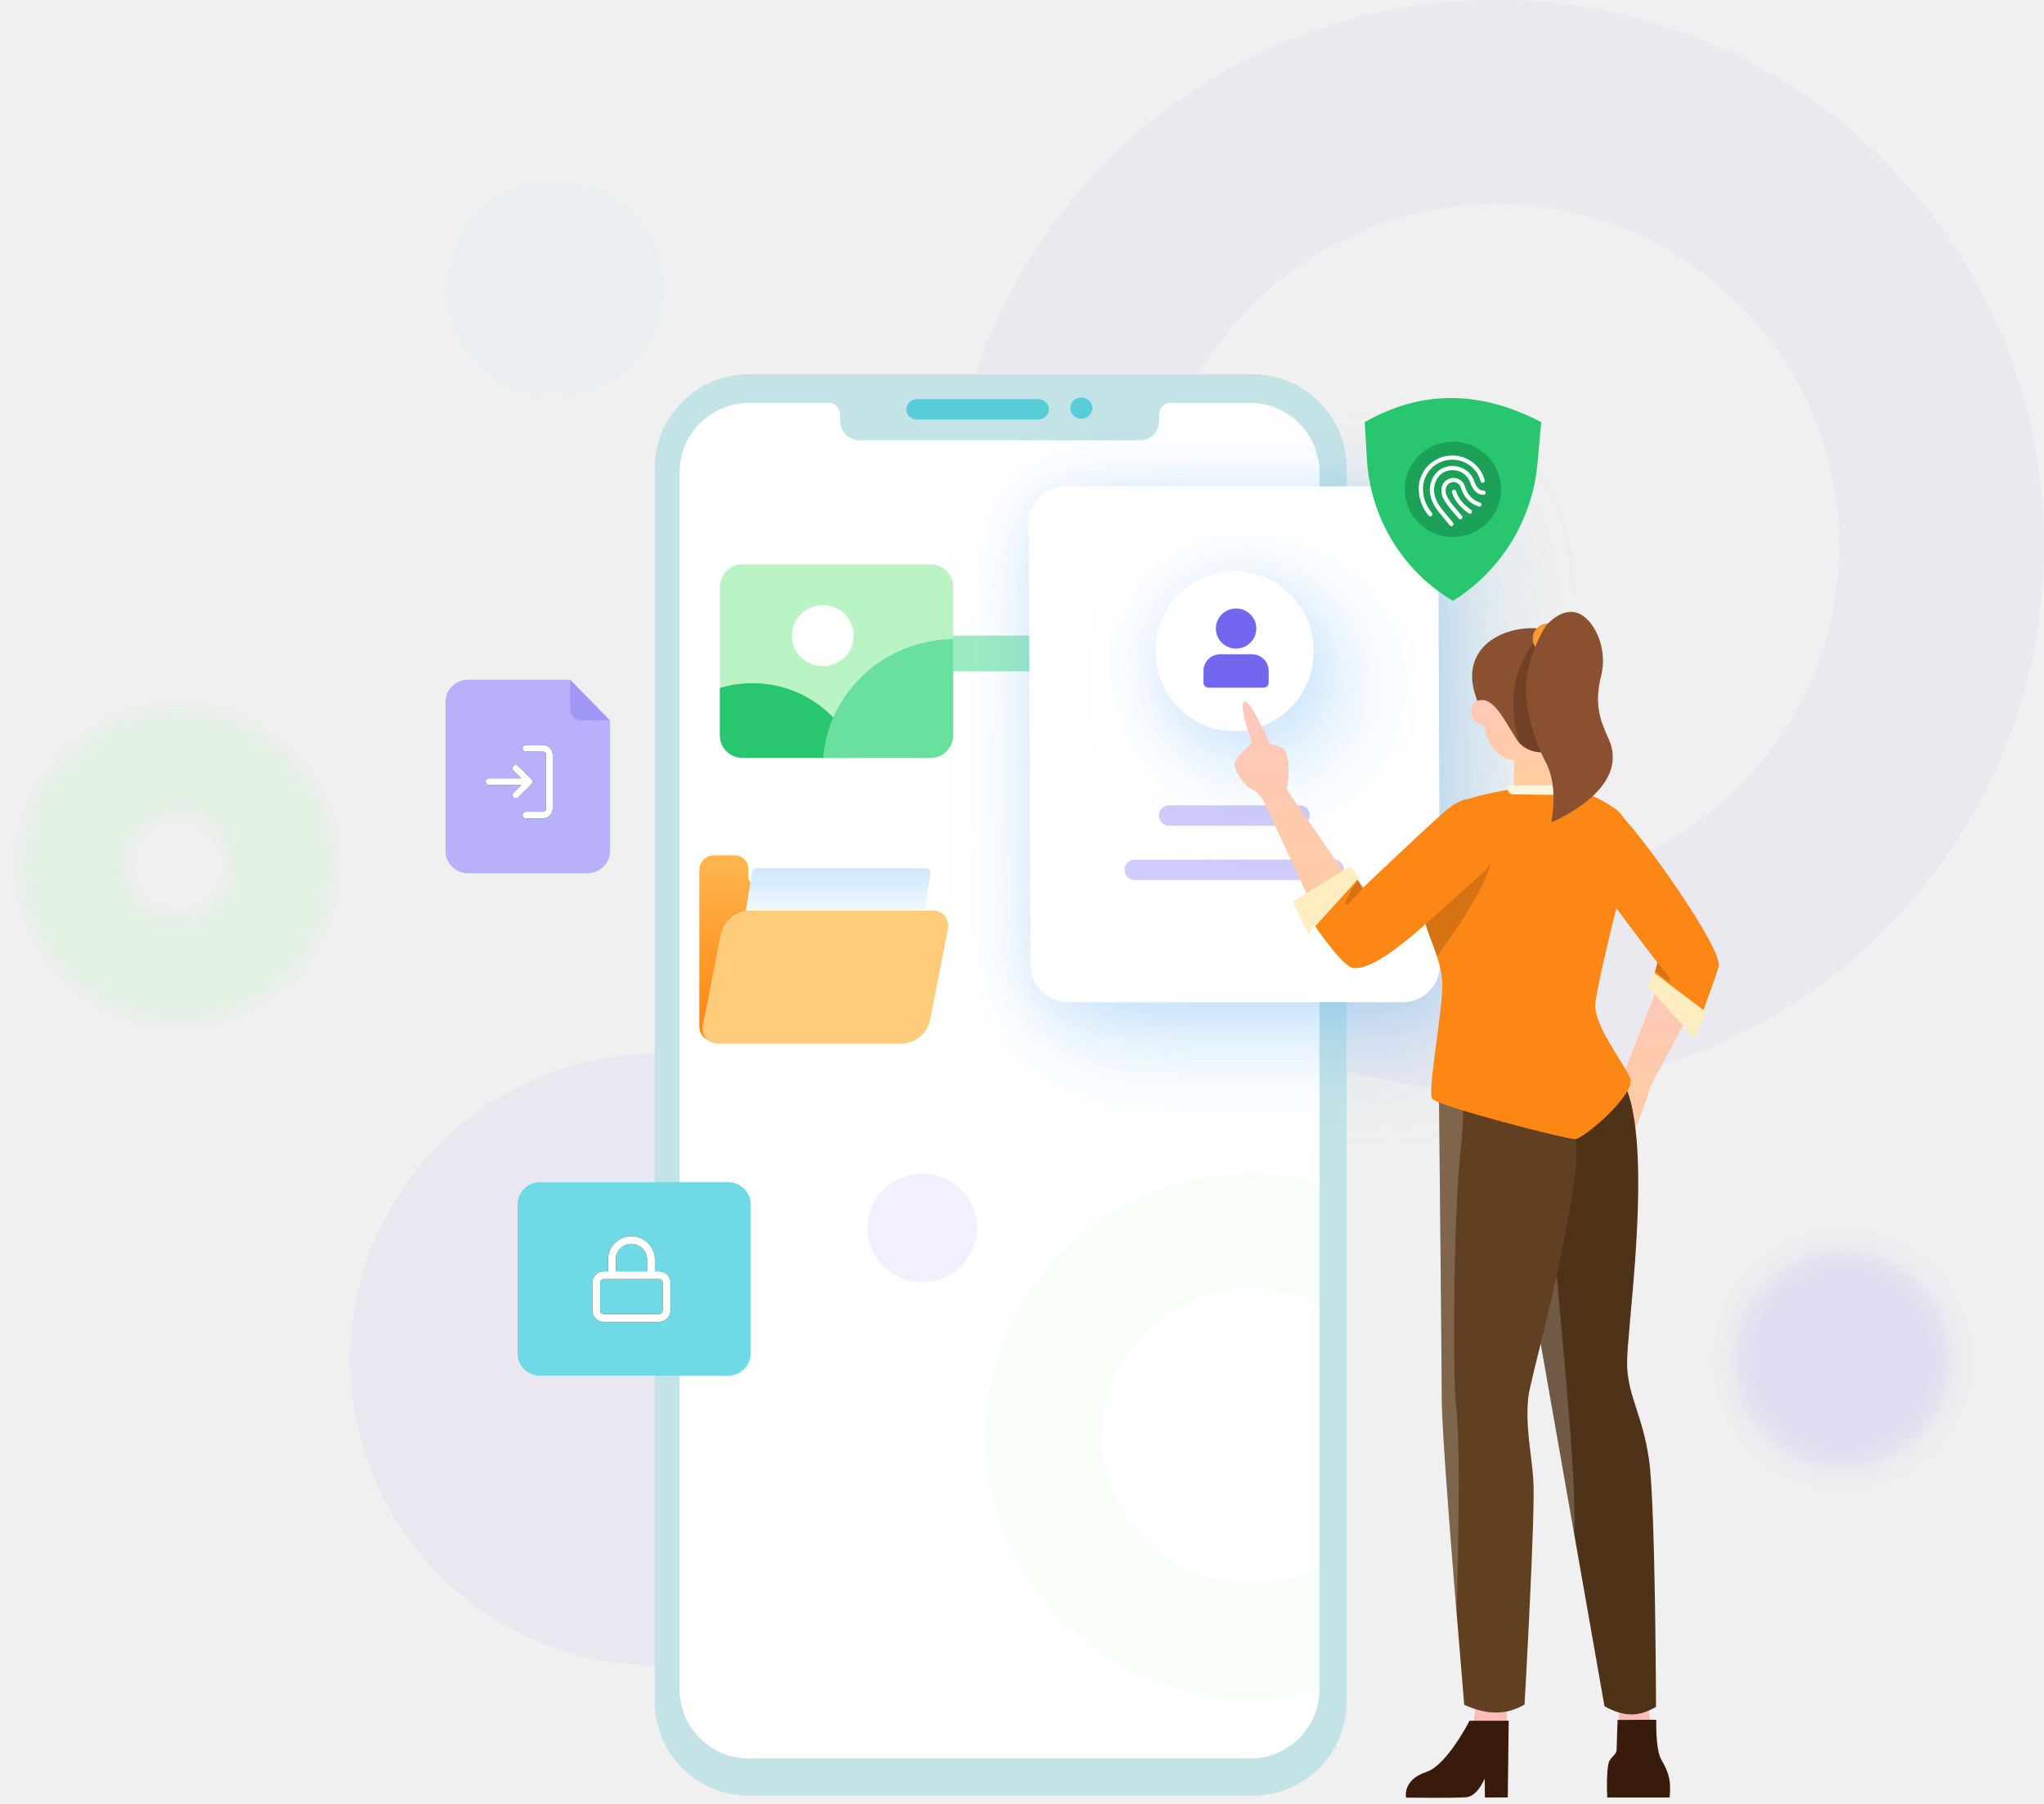
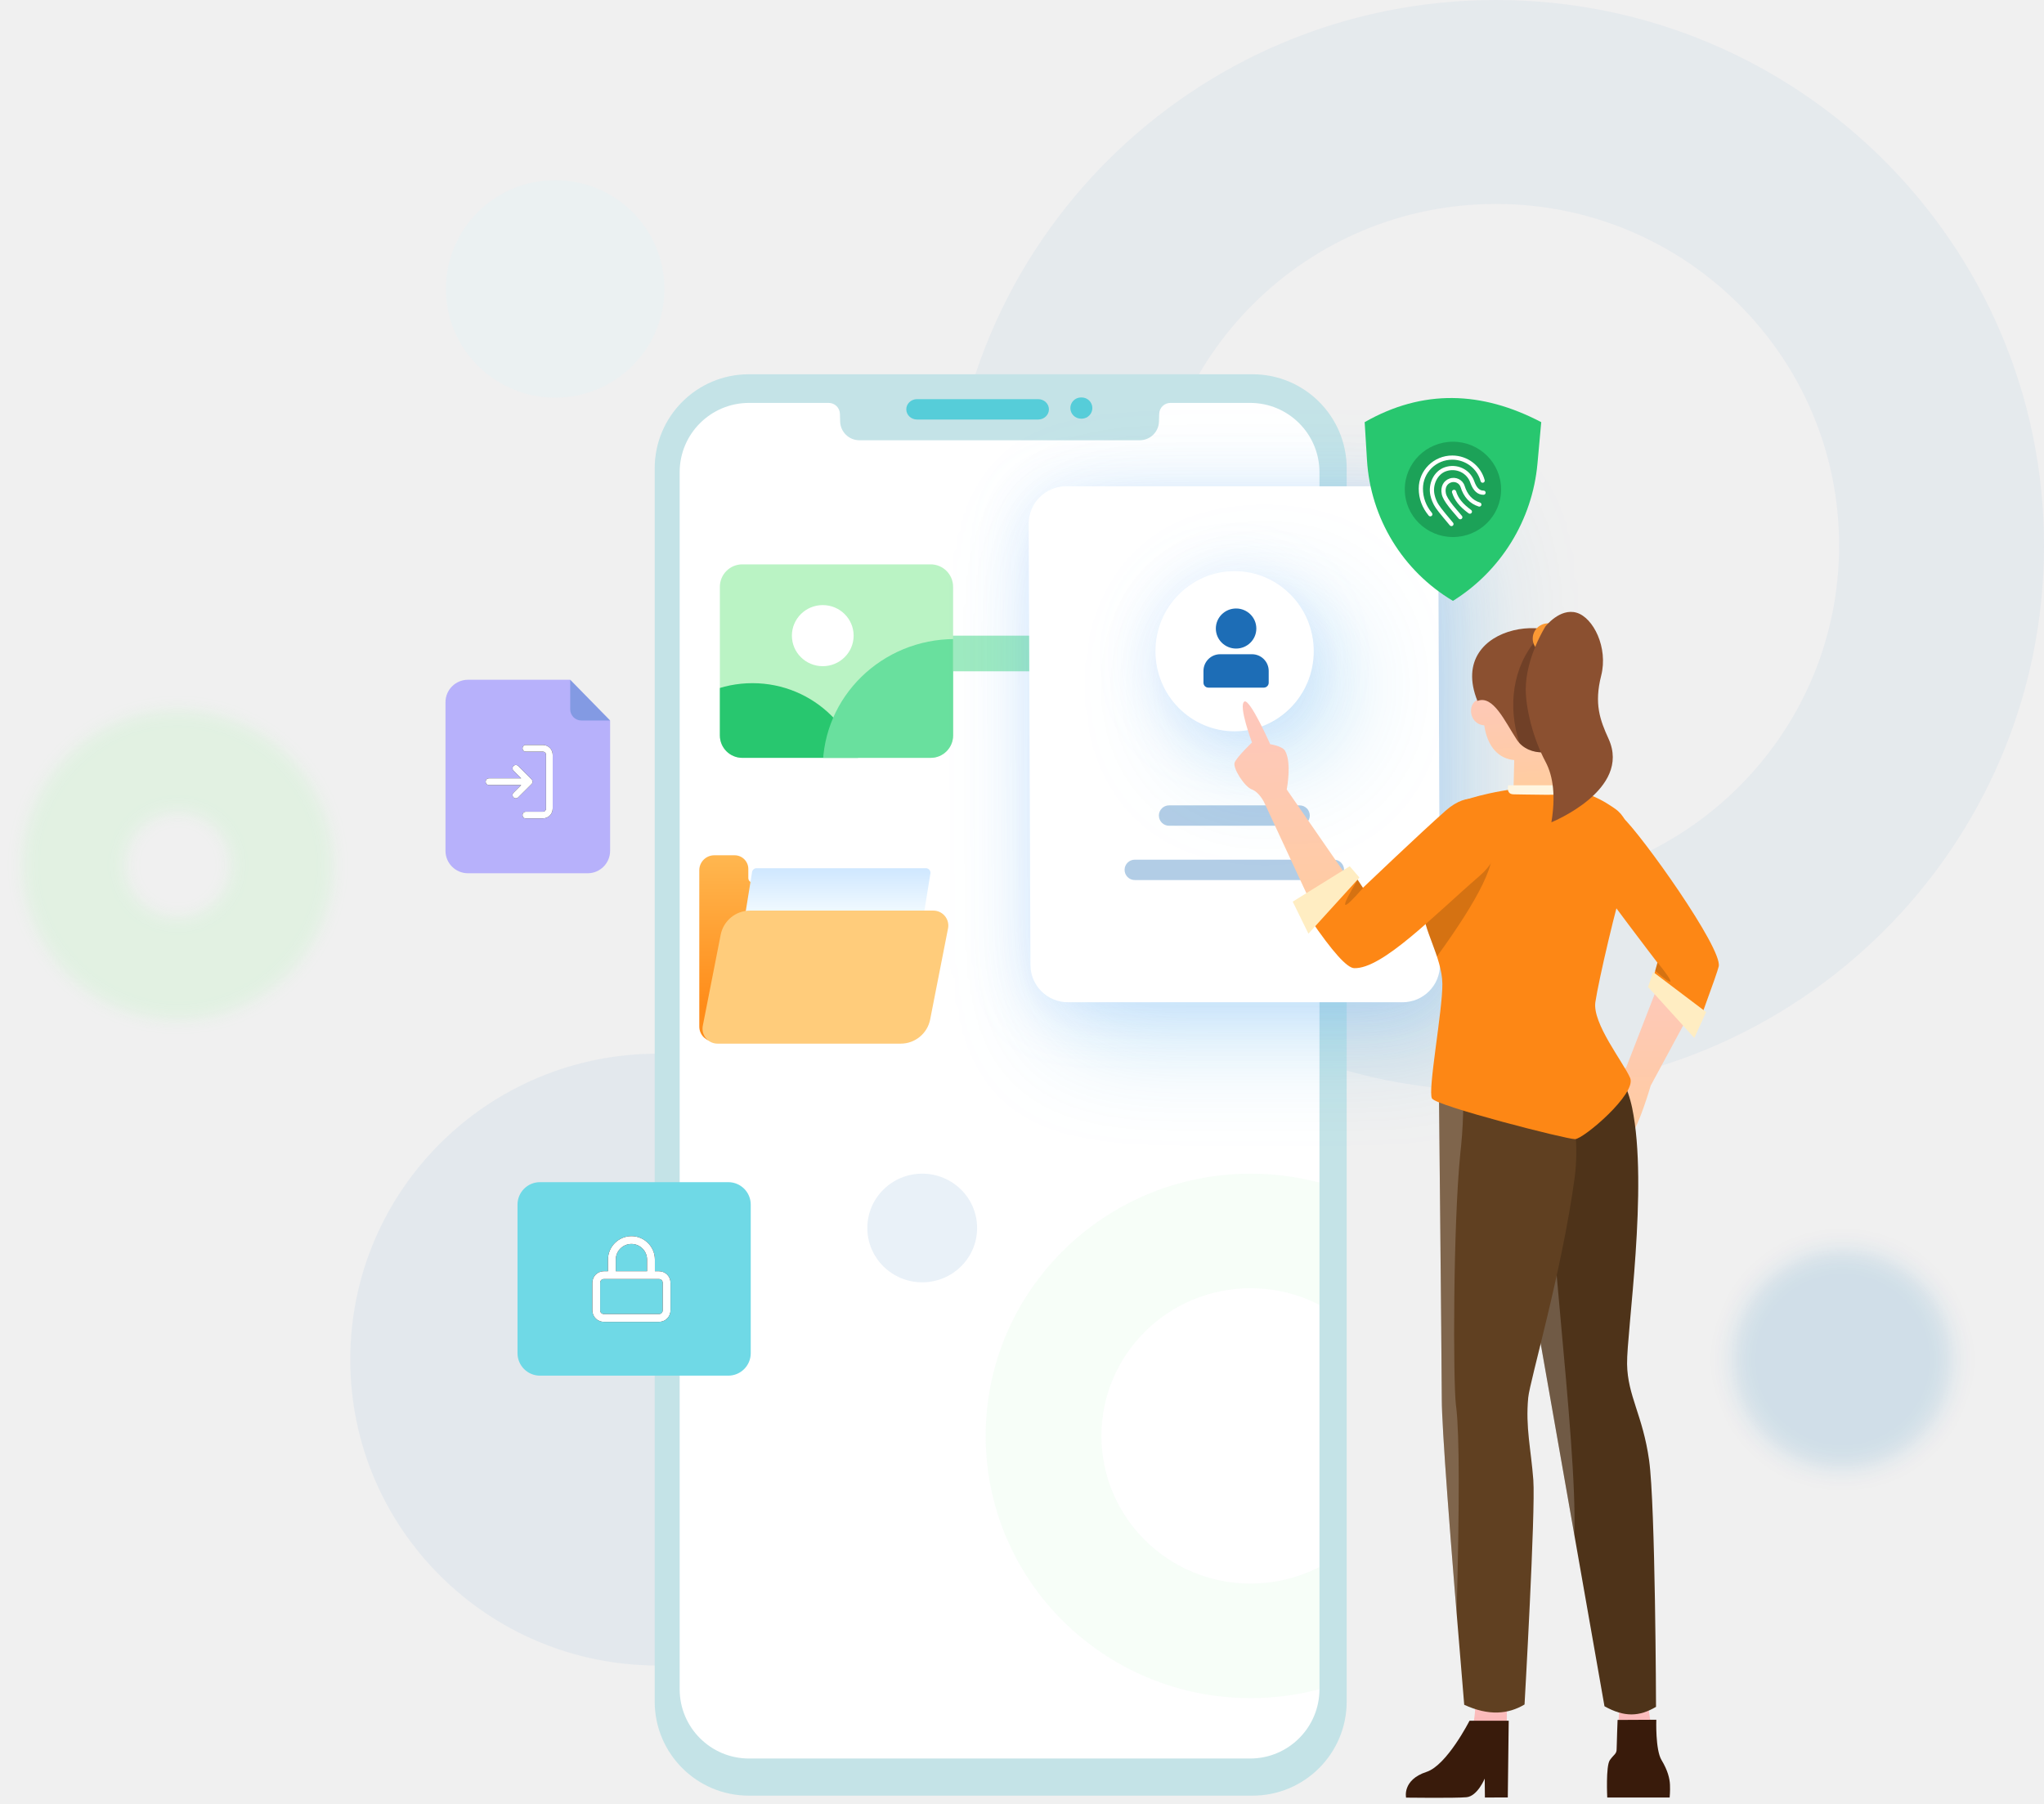
<svg xmlns="http://www.w3.org/2000/svg" xmlns:xlink="http://www.w3.org/1999/xlink" width="546px" height="482px" viewBox="0 0 546 482" version="1.1">
  <defs>
    <filter x="-7.2%" y="-7.3%" width="114.5%" height="114.5%" filterUnits="objectBoundingBox" id="filter-1">
      <feGaussianBlur stdDeviation="2" in="SourceGraphic" />
    </filter>
    <filter x="-15.4%" y="-15.5%" width="130.8%" height="131.0%" filterUnits="objectBoundingBox" id="filter-2">
      <feGaussianBlur stdDeviation="3" in="SourceGraphic" />
    </filter>
    <path d="M18.522,0 L39.813,0 C41.436,5.90080916e-16 42.764,1.29 42.811,2.912 L42.872,4.988 C42.953,7.767 45.229,9.977 48.008,9.977 L122.898,9.977 C125.677,9.977 127.953,7.767 128.034,4.988 L128.094,2.912 C128.142,1.29 129.47,7.42186714e-16 131.093,0 L152.384,0 C162.613,-1.87911363e-15 170.906,8.293 170.906,18.522 L170.906,343.682 C170.906,353.912 162.613,362.204 152.384,362.204 L18.522,362.204 C8.293,362.204 8.35816978e-15,353.912 0,343.682 L0,18.522 C-4.8054561e-15,8.293 8.293,-8.77902741e-15 18.522,0 Z" id="path-3" />
    <linearGradient x1="50%" y1="81.177%" x2="50%" y2="-34.513%" id="linearGradient-5">
      <stop stop-color="#FF8C19" offset="0%" />
      <stop stop-color="#FFC967" offset="100%" />
    </linearGradient>
    <linearGradient x1="62.11%" y1="31.381%" x2="62.11%" y2="-27.478%" id="linearGradient-6">
      <stop stop-color="#F8FDFF" offset="0%" />
      <stop stop-color="#AAD4FF" offset="100%" />
    </linearGradient>
    <path d="M19.69,3.569 L19.69,17.846 C19.69,19.362 18.527,20.522 17.005,20.522 L12.53,20.522 C11.993,20.522 11.635,20.165 11.635,19.63 C11.635,19.095 11.993,18.738 12.53,18.738 L17.005,18.738 C17.542,18.738 17.9,18.381 17.9,17.846 L17.9,3.569 C17.9,3.034 17.542,2.677 17.005,2.677 L12.53,2.677 C11.993,2.677 11.635,2.32 11.635,1.785 C11.635,1.249 11.993,0.892 12.53,0.892 L17.005,0.892 C18.527,0.892 19.69,2.052 19.69,3.569 Z M14.231,11.064 C14.32,10.886 14.32,10.618 14.231,10.35 C14.141,10.261 14.141,10.172 14.052,10.083 L10.472,6.514 C10.114,6.157 9.577,6.157 9.219,6.514 C8.861,6.871 8.861,7.406 9.219,7.763 L11.277,9.815 L2.685,9.815 C2.148,9.815 1.79,10.172 1.79,10.707 C1.79,11.243 2.148,11.6 2.685,11.6 L11.277,11.6 L9.219,13.652 C8.861,14.009 8.861,14.544 9.219,14.901 C9.398,15.079 9.666,15.169 9.845,15.169 C10.024,15.169 10.293,15.079 10.472,14.901 L14.052,11.332 C14.141,11.243 14.231,11.153 14.231,11.064 Z" id="path-7" />
    <path d="M19.839,10.41 L18.795,10.41 L18.795,7.287 C18.795,3.852 15.976,1.041 12.53,1.041 C9.084,1.041 6.265,3.852 6.265,7.287 L6.265,10.41 L5.221,10.41 C3.446,10.41 2.088,11.763 2.088,13.533 L2.088,20.82 C2.088,22.589 3.446,23.943 5.221,23.943 L19.839,23.943 C21.615,23.943 22.972,22.589 22.972,20.82 L22.972,13.533 C22.972,11.763 21.615,10.41 19.839,10.41 Z M8.353,7.287 C8.353,4.997 10.233,3.123 12.53,3.123 C14.827,3.123 16.707,4.997 16.707,7.287 L16.707,10.41 L8.353,10.41 L8.353,7.287 Z M20.884,20.82 C20.884,21.444 20.466,21.861 19.839,21.861 L5.221,21.861 C4.594,21.861 4.177,21.444 4.177,20.82 L4.177,13.533 C4.177,12.908 4.594,12.492 5.221,12.492 L19.839,12.492 C20.466,12.492 20.884,12.908 20.884,13.533 L20.884,20.82 Z" id="path-9" />
    <path d="M6,0 L56.3,0 C59.614,-1.4968968e-15 62.3,2.686 62.3,6 L62.3,45.698 C62.3,49.011 59.614,51.698 56.3,51.698 L6,51.698 C2.686,51.698 -4.82366169e-16,49.011 0,45.698 L0,6 C-1.29399067e-15,2.686 2.686,-2.79460044e-16 6,0 Z" id="path-11" />
    <path d="M10.04,1.03111251e-13 L99.431,1.03111251e-13 C104.938,1.03875937e-13 109.409,4.453 109.431,9.96 L109.901,127.821 C109.923,133.343 105.464,137.838 99.941,137.86 C99.928,137.86 99.914,137.86 99.901,137.86 L10.51,137.86 C5.003,137.86 0.532,133.407 0.51,127.9 L0.04,10.04 C0.018,4.517 4.477,0.022 10,7.94958278e-05 C10.013,2.6498662e-05 10.027,9.95609792e-14 10.04,1.03111251e-13 Z" id="path-13" />
    <filter x="-35.0%" y="-27.2%" width="184.5%" height="167.5%" filterUnits="objectBoundingBox" id="filter-14">
      <feOffset dx="8" dy="9" in="SourceAlpha" result="shadowOffsetOuter1" />
      <feGaussianBlur stdDeviation="14" in="shadowOffsetOuter1" result="shadowBlurOuter1" />
      <feColorMatrix values="0 0 0 0 0.076   0 0 0 0 0.583   0 0 0 0 0.879  0 0 0 0.229 0" type="matrix" in="shadowBlurOuter1" result="shadowMatrixOuter1" />
      <feOffset dx="0" dy="2" in="SourceAlpha" result="shadowOffsetOuter2" />
      <feGaussianBlur stdDeviation="7.5" in="shadowOffsetOuter2" result="shadowBlurOuter2" />
      <feColorMatrix values="0 0 0 0 0.504   0 0 0 0 0.7   0 0 0 0 1  0 0 0 0.234 0" type="matrix" in="shadowBlurOuter2" result="shadowMatrixOuter2" />
      <feMerge>
        <feMergeNode in="shadowMatrixOuter1" />
        <feMergeNode in="shadowMatrixOuter2" />
      </feMerge>
    </filter>
    <ellipse id="path-15" cx="21.141" cy="21.394" rx="21.141" ry="21.394" />
    <filter x="-91.1%" y="-87.6%" width="320.0%" height="317.4%" filterUnits="objectBoundingBox" id="filter-16">
      <feOffset dx="8" dy="9" in="SourceAlpha" result="shadowOffsetOuter1" />
      <feGaussianBlur stdDeviation="14" in="shadowOffsetOuter1" result="shadowBlurOuter1" />
      <feColorMatrix values="0 0 0 0 0.076   0 0 0 0 0.583   0 0 0 0 0.879  0 0 0 0.229 0" type="matrix" in="shadowBlurOuter1" result="shadowMatrixOuter1" />
      <feOffset dx="0" dy="2" in="SourceAlpha" result="shadowOffsetOuter2" />
      <feGaussianBlur stdDeviation="7.5" in="shadowOffsetOuter2" result="shadowBlurOuter2" />
      <feColorMatrix values="0 0 0 0 0.504   0 0 0 0 0.7   0 0 0 0 1  0 0 0 0.234 0" type="matrix" in="shadowBlurOuter2" result="shadowMatrixOuter2" />
      <feMerge>
        <feMergeNode in="shadowMatrixOuter1" />
        <feMergeNode in="shadowMatrixOuter2" />
      </feMerge>
    </filter>
    <linearGradient x1="47.237%" y1="-28.186%" x2="50%" y2="91.05%" id="linearGradient-17">
      <stop stop-color="#FDC6C6" offset="0%" />
      <stop stop-color="#FFCCA1" offset="100%" />
    </linearGradient>
    <linearGradient x1="45.73%" y1="-28.186%" x2="50%" y2="91.05%" id="linearGradient-18">
      <stop stop-color="#FDC6C6" offset="0%" />
      <stop stop-color="#FAB2B2" offset="100%" />
    </linearGradient>
    <linearGradient x1="44.539%" y1="-28.186%" x2="50%" y2="91.05%" id="linearGradient-19">
      <stop stop-color="#FDC6C6" offset="0%" />
      <stop stop-color="#FAB2B2" offset="100%" />
    </linearGradient>
    <linearGradient x1="44.055%" y1="-28.186%" x2="50%" y2="91.05%" id="linearGradient-20">
      <stop stop-color="#FDC6C6" offset="0%" />
      <stop stop-color="#FFCCA1" offset="100%" />
    </linearGradient>
    <linearGradient x1="47.831%" y1="-28.186%" x2="50%" y2="91.05%" id="linearGradient-21">
      <stop stop-color="#FDC6C6" offset="0%" />
      <stop stop-color="#FFCCA1" offset="100%" />
    </linearGradient>
  </defs>
  <g id="📝-Pages-New" stroke="none" stroke-width="1" fill="none" fill-rule="evenodd">
    <g id="Not-Authorized" transform="translate(-444, -309)">
      <g id="Illustration" transform="translate(450, 309)">
        <g id="Shape">
-           <path d="M393.598,0 C474.454,0 540,65.259 540,145.76 C540,226.261 474.454,291.52 393.598,291.52 C312.742,291.52 247.196,226.261 247.196,145.76 C247.196,65.259 312.742,0 393.598,0 Z M393.598,54.49 C342.969,54.49 301.926,95.353 301.926,145.76 C301.926,196.167 342.969,237.031 393.598,237.031 C444.227,237.031 485.27,196.167 485.27,145.76 C485.27,95.353 444.227,54.49 393.598,54.49 Z" id="Oval" fill="#7367F0" fill-rule="nonzero" opacity="0.053" />
+           <path d="M393.598,0 C474.454,0 540,65.259 540,145.76 C540,226.261 474.454,291.52 393.598,291.52 C312.742,291.52 247.196,226.261 247.196,145.76 C247.196,65.259 312.742,0 393.598,0 Z M393.598,54.49 C342.969,54.49 301.926,95.353 301.926,145.76 C301.926,196.167 342.969,237.031 393.598,237.031 C444.227,237.031 485.27,196.167 485.27,145.76 C485.27,95.353 444.227,54.49 393.598,54.49 Z" id="Oval" fill="#1D6DB6" fill-rule="nonzero" opacity="0.053" />
          <path d="M41.503,189.806 C64.425,189.806 83.007,208.306 83.007,231.128 C83.007,253.949 64.425,272.449 41.503,272.449 C18.582,272.449 0,253.949 0,231.128 C0,208.306 18.582,189.806 41.503,189.806 Z M41.503,217.051 C33.695,217.051 27.365,223.353 27.365,231.128 C27.365,238.902 33.695,245.204 41.503,245.204 C49.312,245.204 55.642,238.902 55.642,231.128 C55.642,223.353 49.312,217.051 41.503,217.051 Z" id="Oval" fill="#8BF78F" fill-rule="nonzero" opacity="0.141" filter="url(#filter-1)" />
-           <ellipse id="Oval" fill-opacity="0.061" fill="#7367F0" cx="169.662" cy="363.265" rx="82.095" ry="81.735" />
+           <ellipse id="Oval" fill-opacity="0.061" fill="#1D6DB6" cx="169.662" cy="363.265" rx="82.095" ry="81.735" />
          <ellipse id="Oval" fill="#CEF5FF" opacity="0.141" cx="142.297" cy="77.194" rx="29.189" ry="29.061" />
-           <ellipse id="Oval" fill-opacity="0.136" fill="#7367F0" filter="url(#filter-2)" cx="486.182" cy="363.265" rx="29.189" ry="29.061" />
+           <ellipse id="Oval" fill-opacity="0.136" fill="#1D6DB6" filter="url(#filter-2)" cx="486.182" cy="363.265" rx="29.189" ry="29.061" />
        </g>
        <g id="File-Organizer" transform="translate(113, 100)">
          <g id="Phone3" transform="translate(55.88661, 0)">
            <path d="M25.137,0 L159.708,0 C173.591,-2.55022564e-15 184.845,11.254 184.845,25.137 L184.845,354.641 C184.845,368.523 173.591,379.778 159.708,379.778 L25.137,379.778 C11.254,379.778 2.9341734e-15,368.523 -2.60392312e-14,354.641 L-2.60392312e-14,25.137 C-3.4844809e-14,11.254 11.254,2.55022564e-15 25.137,0 Z" id="Rectangle" fill="#C4E3E7" />
            <g id="Group-48" transform="translate(6.66654, 7.653065)">
              <mask id="mask-4" fill="white">
                <use xlink:href="#path-3" />
              </mask>
              <use id="Rectangle" fill="#FFFFFF" xlink:href="#path-3" />
-               <ellipse id="Oval" fill="#7367F0" opacity="0.099" mask="url(#mask-4)" cx="64.795" cy="220.451" rx="14.659" ry="14.512" />
+               <ellipse id="Oval" fill="#1D6DB6" opacity="0.099" mask="url(#mask-4)" cx="64.795" cy="220.451" rx="14.659" ry="14.512" />
              <path d="M152.519,205.94 C191.606,205.94 223.293,237.309 223.293,276.004 C223.293,314.699 191.606,346.068 152.519,346.068 C113.431,346.068 81.744,314.699 81.744,276.004 C81.744,237.309 113.431,205.94 152.519,205.94 Z M152.519,236.55 C130.508,236.55 112.665,254.214 112.665,276.004 C112.665,297.793 130.508,315.457 152.519,315.457 C174.529,315.457 192.372,297.793 192.372,276.004 C192.372,254.214 174.529,236.55 152.519,236.55 Z" id="Oval" fill="#C8F5D0" opacity="0.141" mask="url(#mask-4)" />
              <path d="M25.58,62.184 L146.612,62.184 C149.242,62.184 151.373,64.316 151.373,66.946 C151.373,69.575 149.242,71.707 146.612,71.707 L25.58,71.707 C22.951,71.707 20.819,69.575 20.819,66.946 C20.819,64.316 22.951,62.184 25.58,62.184 Z" id="Rectangle" fill-opacity="0.642" fill="#68DE9E" mask="url(#mask-4)" />
            </g>
            <path d="M102.442,6.649 C104.023,6.649 105.305,7.867 105.305,9.37 C105.305,10.839 104.079,12.036 102.547,12.089 L102.442,12.091 L70.068,12.091 C68.487,12.091 67.205,10.872 67.205,9.37 C67.205,7.9 68.43,6.703 69.963,6.651 L70.068,6.649 L102.442,6.649 Z" id="Path" fill="#56CDD9" fill-rule="nonzero" />
            <path d="M114.044,6.195 C115.625,6.195 116.907,7.464 116.907,9.03 C116.907,10.56 115.682,11.807 114.149,11.862 L114.044,11.864 L113.894,11.864 C112.313,11.864 111.031,10.595 111.031,9.03 C111.031,7.499 112.256,6.252 113.789,6.197 L113.894,6.195 L114.044,6.195 Z" id="Path" fill="#56CDD9" fill-rule="nonzero" />
          </g>
          <g id="Group-37" transform="translate(67.79688, 127.8836)">
            <path d="M4,0.64 L9.445,0.64 C11.462,0.64 13.097,2.275 13.097,4.292 L13.097,6.725 C13.097,7.398 13.643,7.944 14.316,7.944 L55.484,7.944 C57.693,7.944 59.484,9.735 59.484,11.944 L59.484,46.403 C59.484,48.613 57.693,50.403 55.484,50.403 L4,50.403 C1.791,50.403 6.42046992e-16,48.613 0,46.403 L0,4.64 C-2.705415e-16,2.431 1.791,0.64 4,0.64 Z" id="Rectangle" fill="url(#linearGradient-5)" />
            <path d="M15.3,4.096 L60.53,4.096 C61.203,4.096 61.749,4.642 61.749,5.315 C61.749,5.38 61.744,5.445 61.734,5.509 L54.944,47.65 C54.848,48.241 54.338,48.676 53.74,48.676 L8.51,48.676 C7.837,48.676 7.291,48.13 7.291,47.456 C7.291,47.391 7.296,47.326 7.307,47.262 L14.097,5.121 C14.192,4.53 14.702,4.096 15.3,4.096 Z" id="Rectangle" fill="url(#linearGradient-6)" />
            <path d="M66.445,20.188 L61.669,44.507 C60.932,48.259 57.642,50.965 53.819,50.965 L4.862,50.965 C2.653,50.965 0.862,49.174 0.862,46.965 C0.862,46.706 0.887,46.448 0.937,46.194 L5.713,21.875 C6.45,18.123 9.739,15.417 13.563,15.417 L62.52,15.417 C64.729,15.417 66.52,17.208 66.52,19.417 C66.52,19.676 66.495,19.934 66.445,20.188 Z" id="Rectangle" fill="#FFCC7B" />
          </g>
          <g id="Group-28" transform="translate(0, 81.62785)">
            <path d="M6,0 L33.316,0 L33.316,0 L43.976,10.884 L43.976,45.698 C43.976,49.011 41.29,51.698 37.976,51.698 L6,51.698 C2.686,51.698 4.05812251e-16,49.011 0,45.698 L0,6 C-4.05812251e-16,2.686 2.686,6.08718376e-16 6,0 Z" id="Rectangle" fill="#B7B1FB" />
            <g id="Icon" transform="translate(8.950131, 16.52257)">
              <mask id="mask-8" fill="white">
                <use xlink:href="#path-7" />
              </mask>
              <use id="Mask" fill="#000000" fill-rule="nonzero" xlink:href="#path-7" />
              <g id="Group" mask="url(#mask-8)" fill="#FFFFFF">
                <g id="Icon-Color">
                  <rect id="🎨-Icon-Color" x="0" y="0" width="21.48" height="21.415" />
                </g>
              </g>
            </g>
-             <path d="M43.976,10.884 L36.316,10.884 C34.659,10.884 33.316,9.541 33.316,7.884 L33.316,0 L33.316,0 L43.976,10.884 Z" id="Path" fill="#7367F0" fill-rule="nonzero" opacity="0.34" />
+             <path d="M43.976,10.884 L36.316,10.884 C34.659,10.884 33.316,9.541 33.316,7.884 L33.316,0 L33.316,0 L43.976,10.884 Z" id="Path" fill="#1D6DB6" fill-rule="nonzero" opacity="0.34" />
          </g>
          <g id="Group" transform="translate(19.23965, 215.8603)">
            <path d="M6,0 L56.3,0 C59.614,-4.44006117e-15 62.3,2.686 62.3,6 L62.3,45.698 C62.3,49.011 59.614,51.698 56.3,51.698 L6,51.698 C2.686,51.698 1.29399067e-15,49.011 0,45.698 L0,6 C4.82366169e-16,2.686 2.686,-2.79460044e-16 6,0 Z" id="Rectangle" fill="#6FD9E6" />
            <g transform="translate(17.90026, 13.38415)" id="Icon">
              <mask id="mask-10" fill="white">
                <use xlink:href="#path-9" />
              </mask>
              <use id="Mask" fill="#000000" fill-rule="nonzero" xlink:href="#path-9" />
              <g id="Group" mask="url(#mask-10)" fill="#FFFFFF">
                <g id="Icon-Color">
                  <rect id="🎨-Icon-Color" x="0" y="0" width="25.06" height="24.984" />
                </g>
              </g>
            </g>
          </g>
          <g id="Group-34" transform="translate(73.29392, 50.79066)">
            <mask id="mask-12" fill="white">
              <use xlink:href="#path-11" />
            </mask>
            <use id="Rectangle" fill="#BAF3C4" fill-rule="nonzero" xlink:href="#path-11" />
            <ellipse id="Oval" fill="#FFFFFF" mask="url(#mask-12)" cx="27.485" cy="19.046" rx="8.246" ry="8.163" />
            <ellipse id="Oval" fill="#28C76F" mask="url(#mask-12)" cx="8.704" cy="61.221" rx="29.776" ry="29.477" />
            <ellipse id="Oval" fill="#69E09E" mask="url(#mask-12)" cx="62.758" cy="54.419" rx="35.273" ry="34.465" />
          </g>
          <g id="Group-23" transform="translate(155.7496, 29.93021)">
            <g id="Rectangle">
              <use fill="black" fill-opacity="1" filter="url(#filter-14)" xlink:href="#path-13" />
              <use fill="#FFFFFF" fill-rule="evenodd" xlink:href="#path-13" />
            </g>
-             <path d="M37.536,85.256 L72.405,85.256 C73.908,85.256 75.126,86.474 75.126,87.977 C75.126,89.479 73.908,90.698 72.405,90.698 L37.536,90.698 C36.033,90.698 34.815,89.479 34.815,87.977 C34.815,86.474 36.033,85.256 37.536,85.256 Z" id="Rectangle" fill="#7367F0" fill-rule="nonzero" opacity="0.34" />
-             <path d="M28.374,99.767 L81.567,99.767 C83.07,99.767 84.288,100.986 84.288,102.488 C84.288,103.991 83.07,105.209 81.567,105.209 L28.374,105.209 C26.871,105.209 25.653,103.991 25.653,102.488 C25.653,100.986 26.871,99.767 28.374,99.767 Z" id="Rectangle" fill="#7367F0" fill-rule="nonzero" opacity="0.34" />
+             <path d="M37.536,85.256 L72.405,85.256 C73.908,85.256 75.126,86.474 75.126,87.977 C75.126,89.479 73.908,90.698 72.405,90.698 L37.536,90.698 C36.033,90.698 34.815,89.479 34.815,87.977 C34.815,86.474 36.033,85.256 37.536,85.256 Z" id="Rectangle" fill="#1D6DB6" fill-rule="nonzero" opacity="0.34" />
+             <path d="M28.374,99.767 L81.567,99.767 C83.07,99.767 84.288,100.986 84.288,102.488 C84.288,103.991 83.07,105.209 81.567,105.209 L28.374,105.209 C26.871,105.209 25.653,103.991 25.653,102.488 C25.653,100.986 26.871,99.767 28.374,99.767 Z" id="Rectangle" fill="#1D6DB6" fill-rule="nonzero" opacity="0.34" />
            <g id="Icon8" transform="translate(33.89844, 22.6744)">
              <g id="Oval">
                <use fill="black" fill-opacity="1" filter="url(#filter-16)" xlink:href="#path-15" />
                <use fill="#FFFFFF" fill-rule="evenodd" xlink:href="#path-15" />
              </g>
-               <g id="Group-70" transform="translate(12.82644, 9.976738)" fill="#7367F0">
+               <g id="Group-70" transform="translate(12.82644, 9.976738)" fill="#1D6DB6">
                <path d="M12.964,12.223 C15.428,12.223 17.426,14.221 17.426,16.684 L17.426,19.834 C17.426,20.559 16.838,21.146 16.114,21.146 L1.312,21.146 C0.587,21.146 4.0466296e-12,20.559 4.04654088e-12,19.834 L4.04654088e-12,16.684 C4.04623913e-12,14.221 1.997,12.223 4.461,12.223 L12.964,12.223 Z M8.713,9.70779013e-13 C11.7,9.70779013e-13 14.121,2.397 14.121,5.354 C14.121,8.31 11.7,10.707 8.713,10.707 C5.726,10.707 3.305,8.31 3.305,5.354 C3.305,2.397 5.726,9.70779013e-13 8.713,9.70779013e-13 Z" id="Combined-Shape" />
              </g>
            </g>
          </g>
          <g id="Wom3.5" transform="translate(210.72, 63.48833)">
            <g id="RArm" transform="translate(91.27213, 52.02436)">
              <path d="M13.589,69.931 C13.589,69.931 3.859,80.464 4.535,81.413 C5.212,82.368 10.254,79.818 10.254,79.818 C10.254,79.818 4.347,90.666 5.712,91.408 C7.075,92.15 13.762,90.174 15.729,87.9 C17.696,85.627 20.351,74.517 20.351,74.517 L34.469,44.885 L22.989,41.583 L13.589,69.931 Z" id="Path" fill="url(#linearGradient-17)" transform="translate(19.48525, 66.57517) rotate(2.866471) translate(-19.48525, -66.57517) " />
              <path d="M2.966,16.229 C7.269,22.847 21.752,41.708 21.752,41.708 C21.752,41.708 21.4,42.962 20.697,45.471 L34.006,54.504 C36.527,47.61 37.897,43.678 38.116,42.708 C39.198,37.909 17.331,7.285 12.435,2.86 C4.726,-4.108 -3.609,6.115 2.966,16.229 Z" id="Path" fill="#FD8715" />
              <path d="M25.214,46.715 C25.379,46.395 24.232,44.704 21.773,41.64 L21.148,43.875 C23.693,46.088 25.048,47.034 25.214,46.715 Z" id="Path" fill-opacity="0.16" fill="#000000" />
              <polygon id="Path-70" fill="#FFEDC2" points="20.614 44.208 34.754 54.898 31.603 61.811 19.24 48.198" />
            </g>
            <g id="RLeg" transform="translate(67.4886, 111.1149)">
              <polygon id="Path" fill="url(#linearGradient-18)" points="35.472 179.674 34.686 192.922 44.754 193.181 42.862 179.674" />
              <path d="M35.718,184.893 C35.718,184.893 36,192.871 34.331,195.656 C32.652,198.442 32.143,200.601 32.069,202.267 C31.989,204.052 32.16,205.67 32.16,205.67 L48.824,205.67 C48.824,205.67 49.241,197.277 48.137,195.694 C47.034,194.111 46.31,194.084 46.31,192.685 C46.301,191.287 46.062,184.946 46.062,184.946 L35.718,184.893 Z" id="Path" fill="#391B0B" transform="translate(40.47459, 195.2817) scale(-1, 1) translate(-40.47459, -195.2817) " />
              <path d="M0,2.811 L26.118,-1.03111251e-13 L26.502,0.353 C28.363,2.109 36.453,10.263 38.777,21.409 C43.166,42.451 37.293,81.314 37.422,89.836 C37.546,98.358 41.614,103.5 43.305,115.549 C44.995,127.599 45.155,181.449 45.155,181.449 C40.673,184.078 36.729,184.266 31.385,181.291 L0,2.811 Z" id="Path" fill="#4E3319" />
              <path d="M23.33,135.481 L6.9980434e-14,2.811 L14.522,1.248 C15.169,47.337 24.199,109.638 23.33,135.481 Z" id="Path" fill-opacity="0.192" fill="#FFFFFF" />
            </g>
            <g id="LLeg" transform="translate(45.20709, 114.7656)">
              <path d="M27.631,174.631 L19.046,174.768 C19.422,180.65 18.51,184.587 16.309,186.579 L16.128,186.736 C12.143,190.043 27.519,188.849 27.519,188.849 L27.631,174.631 Z" id="Path" fill="url(#linearGradient-19)" />
              <path d="M0.602,181.508 L0.849,202.012 L6.962,202.017 L7.015,196.964 C7.015,196.964 8.944,201.675 11.891,201.947 C14.847,202.219 28.018,202.052 28.018,202.052 C28.018,202.052 29.113,197.322 22.556,195.174 C17.103,193.389 11.073,181.508 11.073,181.508 L0.602,181.508 Z" id="Path" fill="#391B0B" transform="translate(14.34422, 191.8053) scale(-1, 1) translate(-14.34422, -191.8053) " />
              <path d="M9.326,0.984 L38.654,0 L38.873,0.402 C40.296,3.074 48.094,18.718 45.686,36.501 C42.306,61.461 33.715,90.723 33.294,95.193 C32.544,103.163 34.044,108.933 34.659,117.165 C35.274,125.397 32.314,177.168 32.314,177.168 C27.962,179.76 22.783,180.268 16.199,177.246 C12.237,130.366 10.241,103.216 10.212,95.796 C10.168,84.668 9.326,0.984 9.326,0.984 Z" id="Path" fill="#604021" />
              <path d="M15.361,27.982 L15.166,29.831 C13.212,49.332 13.226,90.745 13.983,97.132 L14.087,97.955 C14.927,105.162 14.954,123.459 14.169,152.847 L13.147,140.166 C11.211,115.764 10.232,100.975 10.212,95.796 L10.176,90.437 C10.008,68.768 9.326,0.984 9.326,0.984 L15.511,0.777 C16.172,11.477 16.122,20.545 15.361,27.982 Z" id="Path" fill-opacity="0.192" fill="#FFFFFF" />
            </g>
            <g id="Head" transform="translate(63.09571, 3.054825)">
              <path d="M2.621,20.265 C-0.988,20.656 -0.732,26.936 3.661,27.264 C4.558,33.319 7.761,36.203 11.664,36.537 L11.448,45.695 L28.716,45.685 C28.716,45.685 23.853,39.215 24.095,30.359 C24.338,21.502 23.933,13.182 23.933,13.182 L1.567,13.579 L2.621,20.265 Z" id="Path" fill="url(#linearGradient-20)" />
              <path d="M29.105,20.735 C24.902,19.09 21.797,26.174 18.581,31.098 C15.365,36.022 7.033,35.186 5.885,31.098 C1.538,22.146 -2.209,9.976 2.864,8.977 C3.578,-3.962 37.786,-0.907 29.105,20.735 Z" id="Path" fill="#8B5030" transform="translate(15.47015, 17.88746) scale(-1, 1) translate(-15.47015, -17.88746) " />
              <path d="M25.564,4.08 C27.029,5.312 27.964,6.948 28.076,8.977 C33.149,9.976 29.403,22.146 25.055,31.098 C23.987,34.899 16.707,35.889 13.106,32.049 C9.822,22.309 11.225,11.419 17.865,4.081 L17.865,4.081 Z" id="Combined-Shape" fill-opacity="0.199" fill="#000000" />
              <ellipse id="Oval" fill="#FB9934" cx="20.734" cy="4.081" rx="4.123" ry="4.081" />
            </g>
            <g id="Body" transform="translate(50.52598, 45.84286)">
              <path d="M44.73,4.681 C48.583,10.283 55.003,29.298 55.367,33.575 C55.778,38.51 50.434,46.37 50.346,53.513 C50.268,60.657 54.332,82.167 53.111,84.177 C51.899,86.186 17.166,95.082 14.9,95.035 C12.643,94.986 -1.603,82.878 0.184,78.694 C1.982,74.51 10.324,64.112 9.474,58.41 C8.634,52.71 3.755,31.668 1.333,24.507 C-1.08,17.345 -0.276,9.826 4.228,6.744 C6.456,5.22 12.402,0.888 22.991,0.907 C33.58,0.927 44.431,4.246 44.73,4.681 Z" id="Path" fill="#FD8715" transform="translate(27.69486, 47.97133) scale(-1, 1) translate(-27.69486, -47.97133) " />
              <path d="M22.616,0.498 C22.319,2.104 22.82,2.907 24.121,2.907 C26.072,2.907 39.156,3.334 40.928,2.572 C42.11,2.064 42.523,1.373 42.169,0.498 L22.616,0.498 Z" id="Path-68" fill="#FFF6E1" />
              <path d="M5.068,16.798 L5.187,16.738 C12.321,13.213 16.607,13.057 18.044,16.271 C19.9,20.426 15.085,30.411 3.597,46.224 C2.019,41.428 -0.25,36.855 0.022,33.575 C0.233,31.1 2.472,23.689 5.068,16.798 Z" id="Path" fill-opacity="0.16" fill="#000000" />
            </g>
            <g id="LArm" transform="translate(0, 23.91528)">
              <path d="M8.001,27.046 C8.001,27.046 6.716,24.284 4.695,23.537 C2.676,22.789 -0.414,17.839 0.064,16.402 C0.541,14.965 4.72,10.978 4.72,10.978 C4.72,10.978 1.026,1.163 2.662,0.055 C4.108,-0.924 9.579,11.439 9.579,11.439 C9.579,11.439 12.795,11.919 13.537,13.183 C15.408,16.37 13.994,23.537 13.994,23.537 L32.982,51.005 L24.27,62.064 L8.001,27.046 Z" id="Path" fill="url(#linearGradient-21)" />
              <path d="M56.473,29.176 C50.051,34.824 34.344,49.807 34.344,49.807 C34.344,49.807 33.566,48.627 32.01,46.267 L20.263,58.175 C26.171,66.85 30.086,71.217 32.01,71.278 C39.528,71.514 53,57.462 65.664,46.489 C77.02,36.65 68.444,18.648 56.473,29.176 Z" id="Path" fill="#FD8715" />
              <path d="M34.391,49.825 C31.453,53.188 29.863,54.686 29.621,54.32 C29.378,53.953 30.486,51.725 32.944,47.637 L34.391,49.825 Z" id="Path" fill-opacity="0.16" fill="#000000" />
              <polygon id="Path-69" fill="#FFEDC2" points="33.416 47.069 19.792 62.064 15.595 53.507 30.824 44.046" />
            </g>
            <path d="M95.828,3.888 C95.828,3.888 91.97,-1.087 87.515,0.218 C83.06,1.523 79.031,9.524 80.944,17.044 C82.848,24.565 81.278,28.855 78.968,33.924 C72.764,47.559 94.244,56.216 94.244,56.216 C93.127,49.48 93.655,44.079 95.828,40.012 C99.185,33.729 101.092,25.671 101.092,20.741 C101.092,12.167 95.828,3.888 95.828,3.888 Z" id="Path" fill="#8B5030" transform="translate(89.46754, 28.10802) scale(-1, 1) translate(-89.46754, -28.10802) " />
          </g>
          <g id="Group-39" transform="translate(245.5346, 6.348833)">
            <path d="M0,6.445 C15.521,-2.409 31.255,-1.884 47.165,6.445 L46.161,17.509 C44.792,32.598 36.436,46.176 23.582,54.198 L23.582,54.198 L23.582,54.198 C10.171,46.232 1.573,32.144 0.62,16.575 L0,6.445 L0,6.445 Z" id="Rectangle" fill="#28C76F" />
            <ellipse id="Oval" fill="#1CA258" cx="23.582" cy="24.407" rx="12.863" ry="12.734" />
            <g id="Group-40" transform="translate(13.93501, 14.85627)" fill="#FFFFFF">
              <path d="M9.464,0.504 C13.555,0.504 17.096,3.234 18.124,7.083 C18.203,7.381 18.024,7.686 17.723,7.764 C17.423,7.843 17.115,7.666 17.035,7.368 C16.138,4.005 13.041,1.618 9.464,1.618 C5.139,1.618 1.635,5.076 1.635,9.34 C1.635,11.747 2.432,13.91 4.036,15.851 C4.233,16.089 4.198,16.44 3.957,16.635 C3.717,16.83 3.362,16.795 3.165,16.557 C1.398,14.419 0.509,12.007 0.509,9.34 C0.509,4.46 4.519,0.504 9.464,0.504 Z" id="Path" />
              <path d="M9.941,2.895 C13.305,2.905 16.045,5.51 16.155,8.798 L16.159,8.985 C16.165,10.823 16.685,11.833 17.683,12.163 C17.978,12.26 18.139,12.576 18.043,12.868 C17.947,13.16 17.629,13.318 17.334,13.221 C15.847,12.729 15.093,11.347 15.038,9.206 L15.035,8.981 C15.026,6.227 12.756,4.019 9.944,4.01 C7.413,4.002 5.261,6.315 4.965,8.905 C4.907,9.409 4.894,9.875 4.923,10.338 L4.954,10.741 C5.079,12.02 5.45,13.076 7.201,17.626 C7.312,17.915 7.167,18.236 6.877,18.344 C6.587,18.453 6.262,18.307 6.151,18.018 L5.216,15.568 C4.1,12.604 3.895,11.798 3.807,10.493 L3.801,10.401 C3.767,9.871 3.783,9.34 3.848,8.773 C4.204,5.661 6.786,2.885 9.941,2.895 Z" id="Path" transform="translate(10.92731, 10.63736) rotate(-19) translate(-10.92731, -10.63736) " />
              <path d="M10.542,5.948 C12.285,5.954 13.724,7.378 13.675,9.098 C13.603,11.576 14.412,13.409 16.106,14.66 C16.356,14.844 16.409,15.194 16.224,15.44 C16.04,15.687 15.688,15.737 15.438,15.553 C13.434,14.073 12.469,11.887 12.551,9.059 C12.582,7.978 11.662,7.067 10.546,7.064 C9.357,7.06 8.48,7.895 8.291,9.386 C8.195,10.143 8.447,11.307 9.009,12.904 L9.105,13.174 C9.185,13.395 9.27,13.623 9.364,13.867 L10.384,16.459 C10.494,16.747 10.348,17.068 10.058,17.176 C9.767,17.283 9.443,17.136 9.333,16.848 L8.515,14.778 L8.312,14.256 C8.217,14.006 8.129,13.773 8.047,13.545 L7.852,12.991 C7.302,11.375 7.058,10.167 7.176,9.24 C7.433,7.212 8.766,5.943 10.542,5.948 Z" id="Path" transform="translate(11.74056, 11.57967) rotate(-19) translate(-11.74056, -11.57967) " />
              <path d="M9.775,9.68 C10.073,9.59 10.387,9.755 10.478,10.049 C11.085,12.01 12.273,13.401 14.507,15.061 C14.756,15.246 14.806,15.595 14.619,15.841 C14.433,16.087 14.08,16.137 13.831,15.952 C11.424,14.163 10.091,12.603 9.402,10.376 C9.311,10.082 9.478,9.77 9.775,9.68 Z" id="Path" />
            </g>
          </g>
        </g>
      </g>
    </g>
  </g>
</svg>
